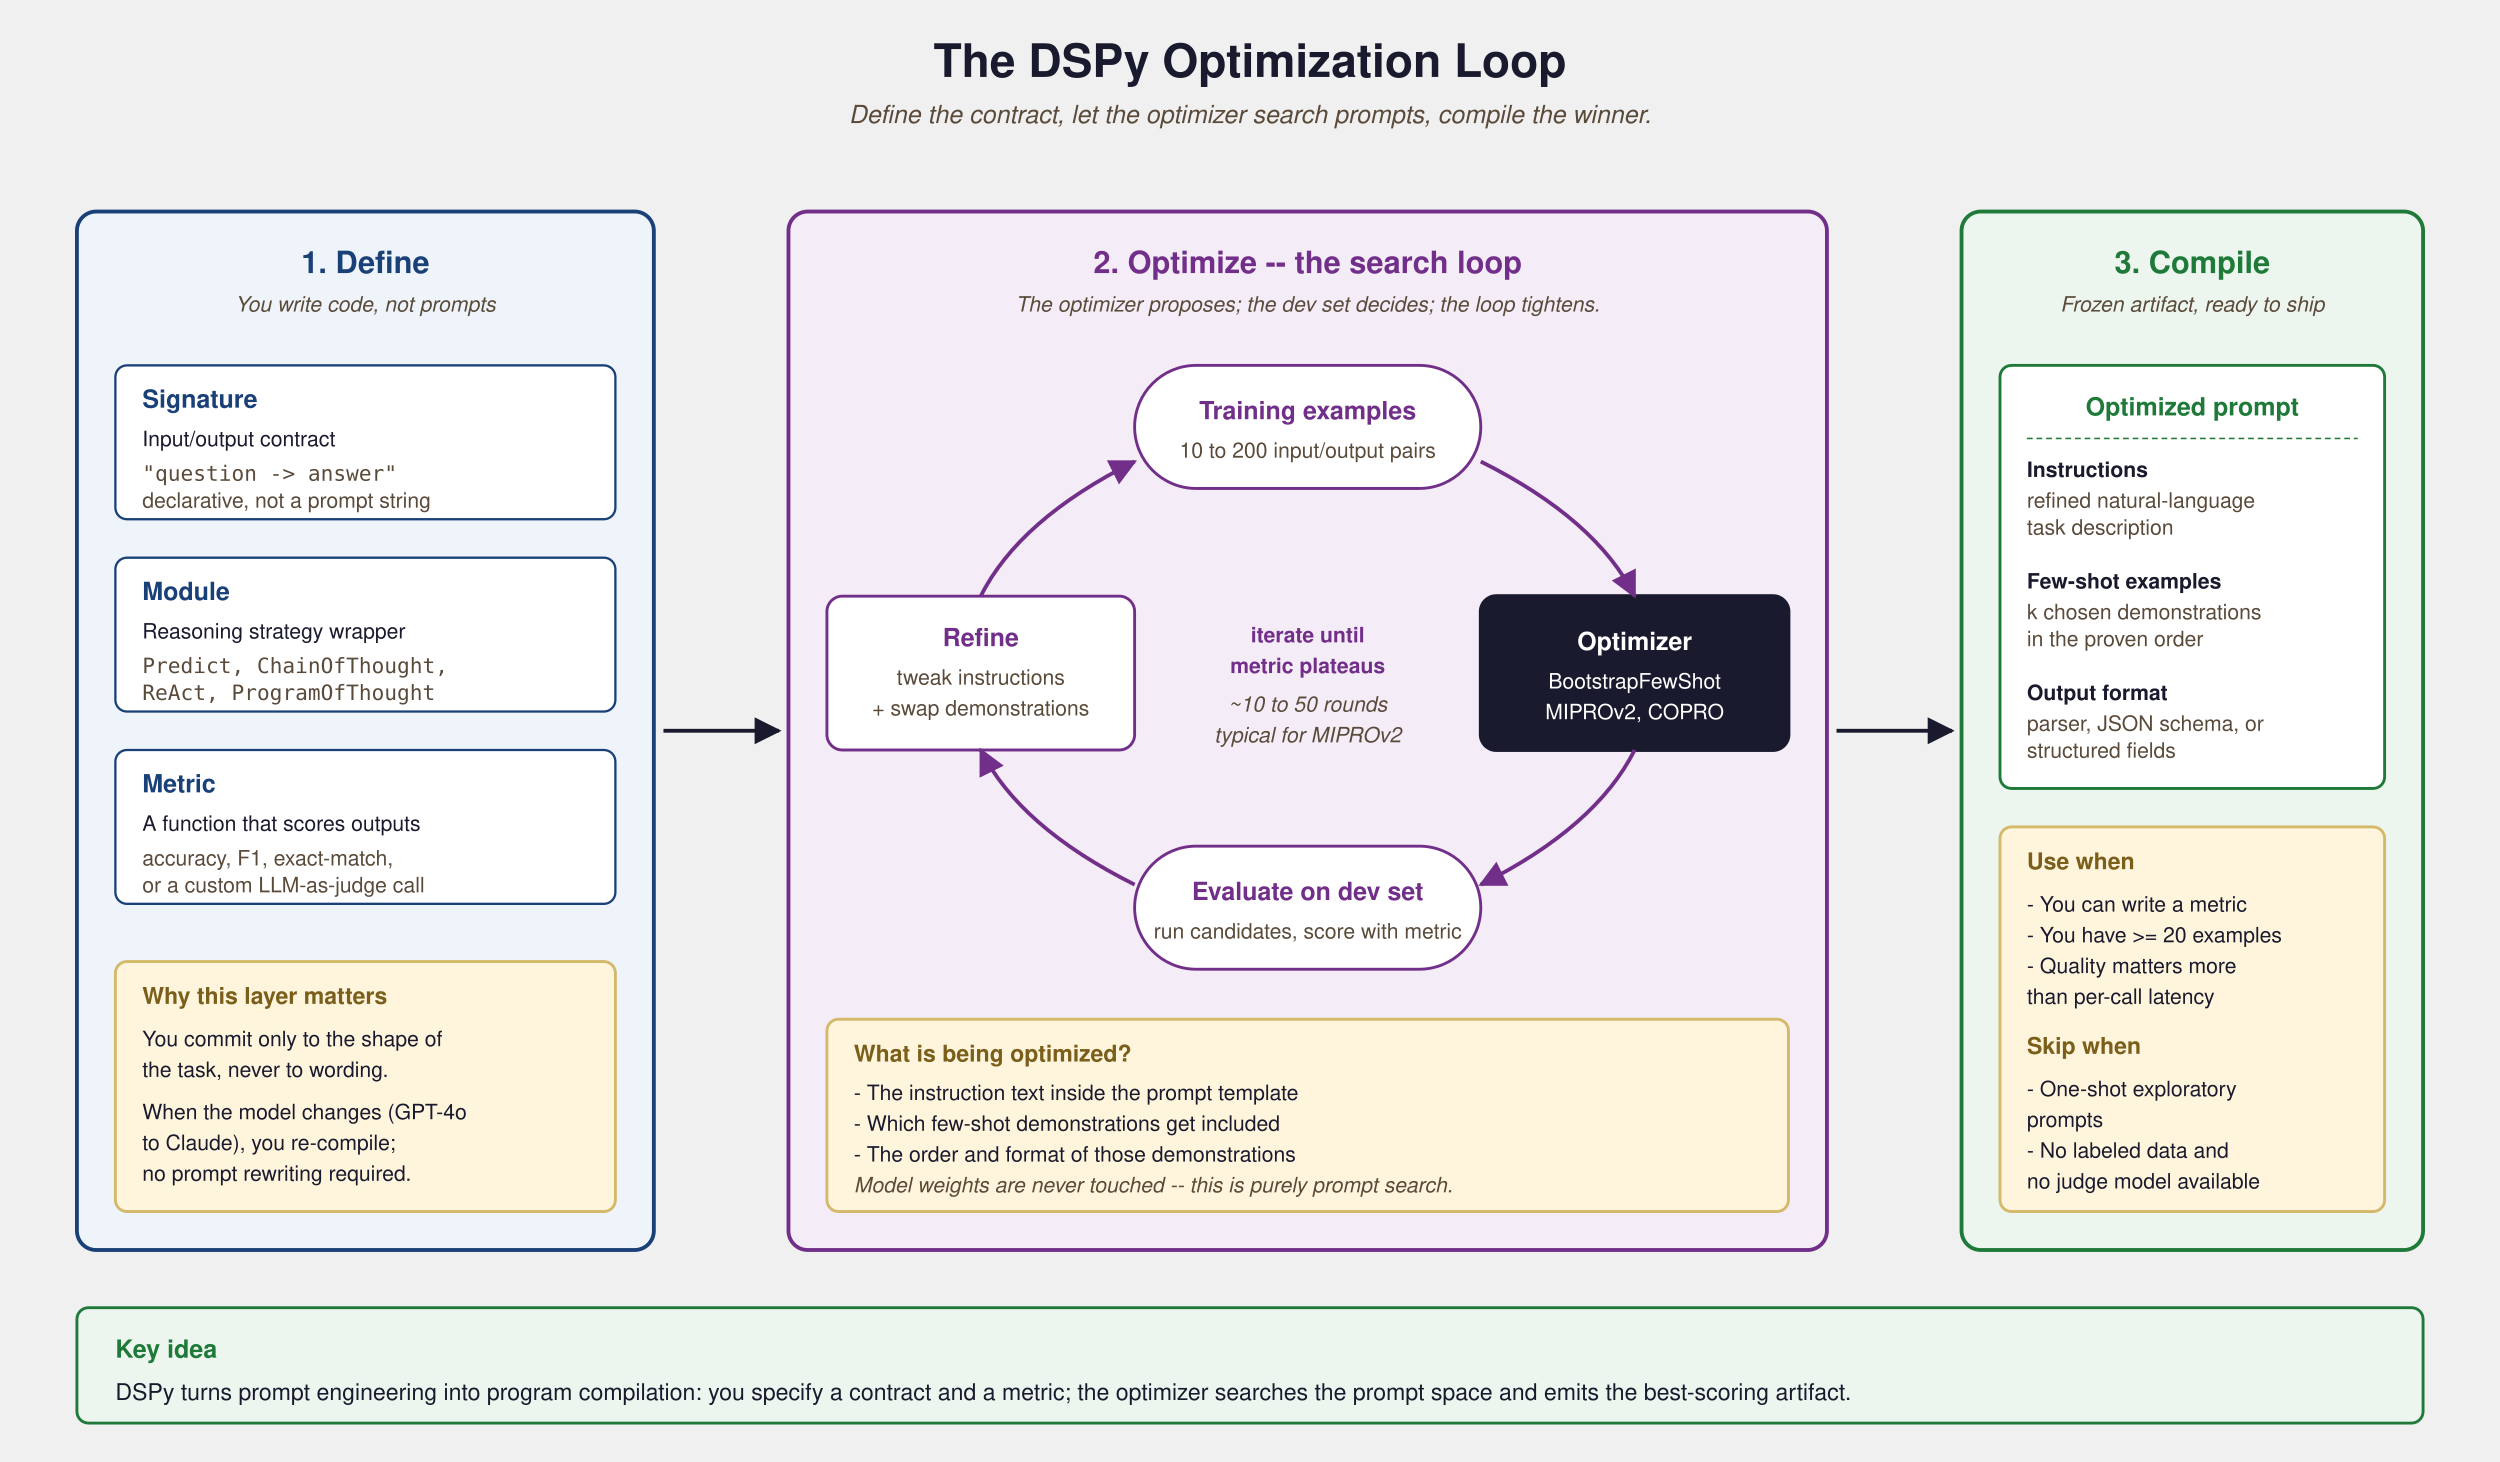
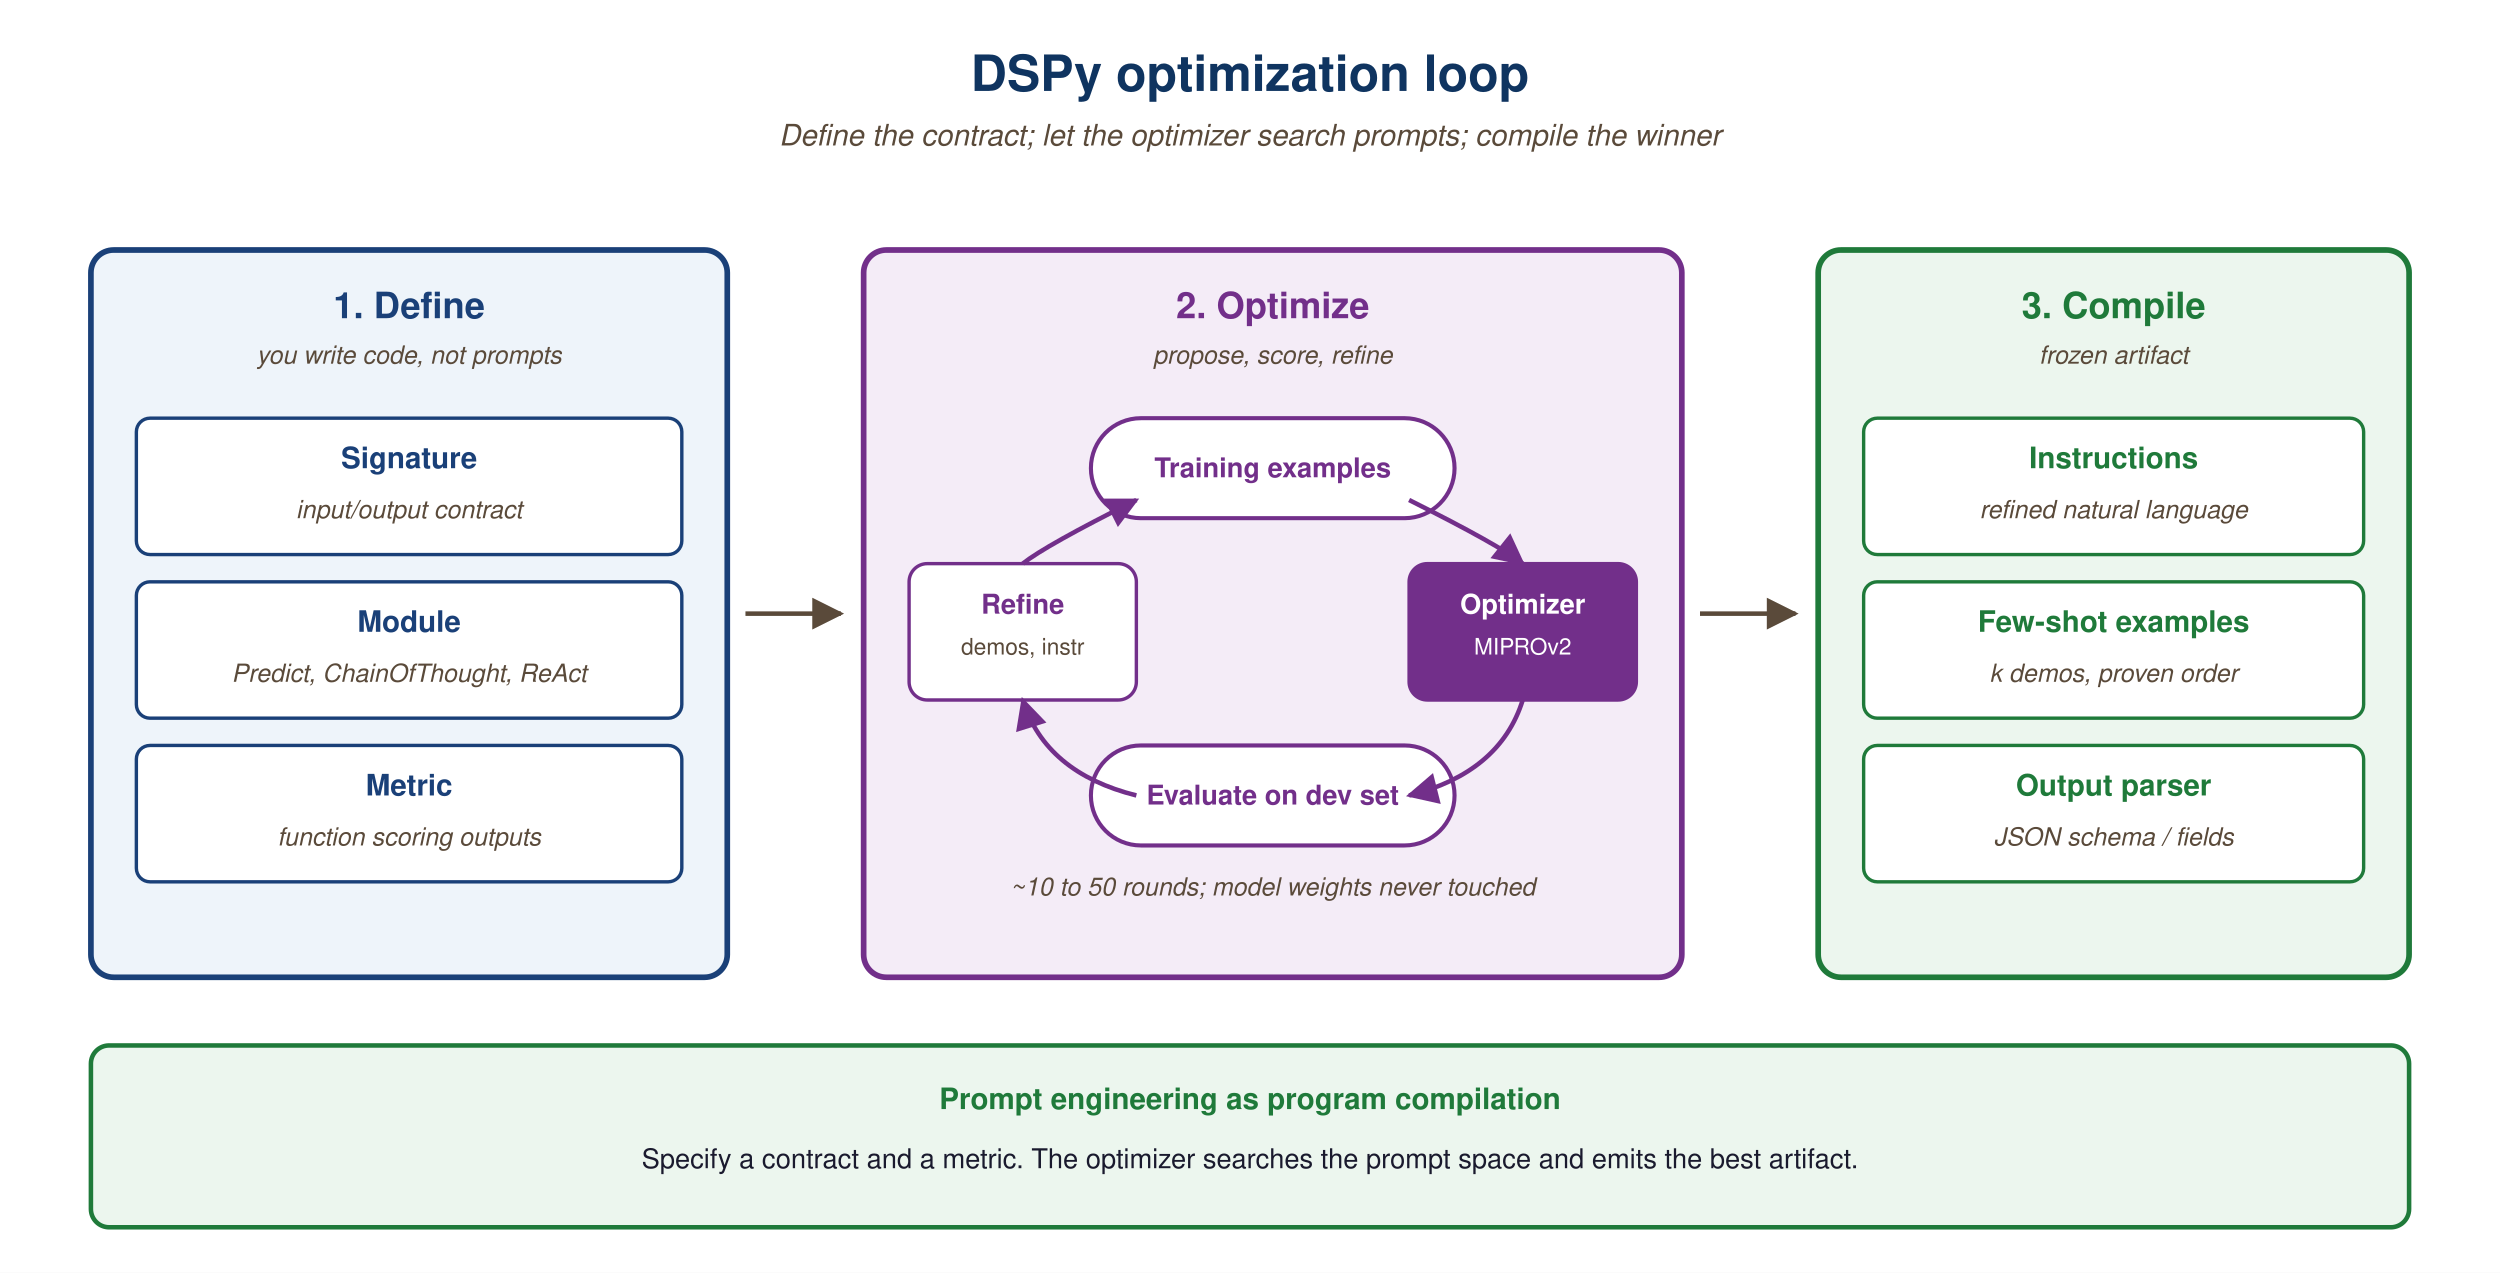
- <svg xmlns="http://www.w3.org/2000/svg" viewBox="0 0 1300 760" font-family="Helvetica, Arial, sans-serif">
+ <svg xmlns="http://www.w3.org/2000/svg" viewBox="0 0 1100 560" font-family="Helvetica, Arial, sans-serif">
+   <rect width="1100" height="560" fill="#ffffff" />
  <defs>
-     <marker id="arr" viewBox="0 0 10 10" refX="9" refY="5" markerWidth="7" markerHeight="7" orient="auto-start-reverse">
-       <path d="M 0 0 L 10 5 L 0 10 z" fill="#1a1a2e" />
+     <marker id="arrDSPy" viewBox="0 0 10 10" refX="9" refY="5" markerWidth="7" markerHeight="7" orient="auto-start-reverse">
+       <path d="M 0 0 L 10 5 L 0 10 z" fill="#5a4a3a" />
    </marker>
-     <marker id="arrPurple" viewBox="0 0 10 10" refX="9" refY="5" markerWidth="7" markerHeight="7" orient="auto-start-reverse">
+     <marker id="arrDSPyP" viewBox="0 0 10 10" refX="9" refY="5" markerWidth="7" markerHeight="7" orient="auto-start-reverse">
      <path d="M 0 0 L 10 5 L 0 10 z" fill="#722f8a" />
    </marker>
  </defs>
-   <text x="650" y="40" font-size="24" font-weight="600" text-anchor="middle" fill="#1a1a2e">The DSPy Optimization Loop</text>
-   <text x="650" y="64" font-size="13" text-anchor="middle" fill="#5a4a3a" font-style="italic">Define the contract, let the optimizer search prompts, compile the winner.</text>
-   <g transform="translate(40,110)">
-     <rect width="300" height="540" rx="10" fill="#eef4fa" stroke="#1a4078" stroke-width="2" />
-     <text x="150" y="32" font-size="16" font-weight="700" text-anchor="middle" fill="#1a4078">1. Define</text>
-     <text x="150" y="52" font-size="11" text-anchor="middle" fill="#5a4a3a" font-style="italic">You write code, not prompts</text>
-     <g transform="translate(20,80)">
-       <rect width="260" height="80" rx="6" fill="#ffffff" stroke="#1a4078" stroke-width="1.2" />
-       <text x="14" y="22" font-size="13" font-weight="700" fill="#1a4078">Signature</text>
-       <text x="14" y="42" font-size="11" fill="#1a1a2e">Input/output contract</text>
-       <text x="14" y="60" font-size="11" fill="#5a4a3a" font-family="Consolas, monospace">"question -&gt; answer"</text>
-       <text x="14" y="74" font-size="11" fill="#5a4a3a">declarative, not a prompt string</text>
+   <text x="550" y="40" font-size="22" font-weight="700" text-anchor="middle" fill="#0f3460">DSPy optimization loop</text>
+   <text x="550" y="64" font-size="13" font-style="italic" text-anchor="middle" fill="#5a4a3a">Define the contract; let the optimizer search prompts; compile the winner</text>
+   <g transform="translate(40, 110)">
+     <rect width="280" height="320" rx="10" fill="#eef4fa" stroke="#1a4078" stroke-width="2.5" />
+     <text x="140" y="30" font-size="16" font-weight="700" text-anchor="middle" fill="#1a4078">1. Define</text>
+     <text x="140" y="50" font-size="11" font-style="italic" text-anchor="middle" fill="#5a4a3a">you write code, not prompts</text>
+     <rect x="20" y="74" width="240" height="60" rx="6" fill="#ffffff" stroke="#1a4078" stroke-width="1.5" />
+     <text x="140" y="96" font-size="13" font-weight="700" text-anchor="middle" fill="#1a4078">Signature</text>
+     <text x="140" y="118" font-size="11" font-style="italic" text-anchor="middle" fill="#5a4a3a">input/output contract</text>
+     <rect x="20" y="146" width="240" height="60" rx="6" fill="#ffffff" stroke="#1a4078" stroke-width="1.5" />
+     <text x="140" y="168" font-size="13" font-weight="700" text-anchor="middle" fill="#1a4078">Module</text>
+     <text x="140" y="190" font-size="11" font-style="italic" text-anchor="middle" fill="#5a4a3a">Predict, ChainOfThought, ReAct</text>
+     <rect x="20" y="218" width="240" height="60" rx="6" fill="#ffffff" stroke="#1a4078" stroke-width="1.5" />
+     <text x="140" y="240" font-size="13" font-weight="700" text-anchor="middle" fill="#1a4078">Metric</text>
+     <text x="140" y="262" font-size="11" font-style="italic" text-anchor="middle" fill="#5a4a3a">function scoring outputs</text>
+   </g>
+   <line x1="328" y1="270" x2="370" y2="270" stroke="#5a4a3a" stroke-width="2" marker-end="url(#arrDSPy)" />
+   <g transform="translate(380, 110)">
+     <rect width="360" height="320" rx="10" fill="#f4ecf7" stroke="#722f8a" stroke-width="2.5" />
+     <text x="180" y="30" font-size="16" font-weight="700" text-anchor="middle" fill="#722f8a">2. Optimize</text>
+     <text x="180" y="50" font-size="11" font-style="italic" text-anchor="middle" fill="#5a4a3a">propose, score, refine</text>
+     <rect x="100" y="74" width="160" height="44" rx="22" fill="#ffffff" stroke="#722f8a" stroke-width="1.8" />
+     <text x="180" y="100" font-size="12" font-weight="700" text-anchor="middle" fill="#722f8a">Training examples</text>
+     <rect x="240" y="138" width="100" height="60" rx="8" fill="#722f8a" stroke="#722f8a" stroke-width="1.5" />
+     <text x="290" y="160" font-size="12" font-weight="700" text-anchor="middle" fill="#ffffff">Optimizer</text>
+     <text x="290" y="178" font-size="10" text-anchor="middle" fill="#ffffff">MIPROv2</text>
+     <rect x="100" y="218" width="160" height="44" rx="22" fill="#ffffff" stroke="#722f8a" stroke-width="1.8" />
+     <text x="180" y="244" font-size="12" font-weight="700" text-anchor="middle" fill="#722f8a">Evaluate on dev set</text>
+     <rect x="20" y="138" width="100" height="60" rx="8" fill="#ffffff" stroke="#722f8a" stroke-width="1.5" />
+     <text x="70" y="160" font-size="12" font-weight="700" text-anchor="middle" fill="#722f8a">Refine</text>
+     <text x="70" y="178" font-size="10" text-anchor="middle" fill="#5a4a3a">demos, instr</text>
+     <g stroke="#722f8a" stroke-width="2" fill="none" marker-end="url(#arrDSPyP)">
+       <path d="M 240 110 Q 280 130 290 138" />
+       <path d="M 290 198 Q 280 230 240 240" />
+       <path d="M 120 240 Q 80 230 70 198" />
+       <path d="M 70 138 Q 80 130 120 110" />
    </g>
-     <g transform="translate(20,180)">
-       <rect width="260" height="80" rx="6" fill="#ffffff" stroke="#1a4078" stroke-width="1.2" />
-       <text x="14" y="22" font-size="13" font-weight="700" fill="#1a4078">Module</text>
-       <text x="14" y="42" font-size="11" fill="#1a1a2e">Reasoning strategy wrapper</text>
-       <text x="14" y="60" font-size="11" fill="#5a4a3a" font-family="Consolas, monospace">Predict, ChainOfThought,</text>
-       <text x="14" y="74" font-size="11" fill="#5a4a3a" font-family="Consolas, monospace">ReAct, ProgramOfThought</text>
-     </g>
-     <g transform="translate(20,280)">
-       <rect width="260" height="80" rx="6" fill="#ffffff" stroke="#1a4078" stroke-width="1.2" />
-       <text x="14" y="22" font-size="13" font-weight="700" fill="#1a4078">Metric</text>
-       <text x="14" y="42" font-size="11" fill="#1a1a2e">A function that scores outputs</text>
-       <text x="14" y="60" font-size="11" fill="#5a4a3a">accuracy, F1, exact-match,</text>
-       <text x="14" y="74" font-size="11" fill="#5a4a3a">or a custom LLM-as-judge call</text>
-     </g>
-     <g transform="translate(20,390)">
-       <rect width="260" height="130" rx="6" fill="#fff5dc" stroke="#d4b96a" stroke-width="1.5" />
-       <text x="14" y="22" font-size="12" font-weight="700" fill="#7a5e1a">Why this layer matters</text>
-       <text x="14" y="44" font-size="11" fill="#1a1a2e">You commit only to the shape of</text>
-       <text x="14" y="60" font-size="11" fill="#1a1a2e">the task, never to wording.</text>
-       <text x="14" y="82" font-size="11" fill="#1a1a2e">When the model changes (GPT-4o</text>
-       <text x="14" y="98" font-size="11" fill="#1a1a2e">to Claude), you re-compile;</text>
-       <text x="14" y="114" font-size="11" fill="#1a1a2e">no prompt rewriting required.</text>
-     </g>
+     <text x="180" y="284" font-size="11" font-style="italic" text-anchor="middle" fill="#5a4a3a">~10 to 50 rounds; model weights never touched</text>
  </g>
-   <path d="M 345 380 L 405 380" stroke="#1a1a2e" stroke-width="2" fill="none" marker-end="url(#arr)" />
-   <g transform="translate(410,110)">
-     <rect width="540" height="540" rx="10" fill="#f4ecf7" stroke="#722f8a" stroke-width="2" />
-     <text x="270" y="32" font-size="16" font-weight="700" text-anchor="middle" fill="#722f8a">2. Optimize -- the search loop</text>
-     <text x="270" y="52" font-size="11" text-anchor="middle" fill="#5a4a3a" font-style="italic">The optimizer proposes; the dev set decides; the loop tightens.</text>
-     <g transform="translate(180,80)">
-       <rect width="180" height="64" rx="32" fill="#ffffff" stroke="#722f8a" stroke-width="1.5" />
-       <text x="90" y="28" font-size="13" font-weight="700" text-anchor="middle" fill="#722f8a">Training examples</text>
-       <text x="90" y="48" font-size="11" text-anchor="middle" fill="#5a4a3a">10 to 200 input/output pairs</text>
-     </g>
-     <g transform="translate(360,200)">
-       <rect width="160" height="80" rx="8" fill="#1a1a2e" stroke="#1a1a2e" stroke-width="2" />
-       <text x="80" y="28" font-size="13" font-weight="700" text-anchor="middle" fill="#ffffff">Optimizer</text>
-       <text x="80" y="48" font-size="11" text-anchor="middle" fill="#ffffff">BootstrapFewShot</text>
-       <text x="80" y="64" font-size="11" text-anchor="middle" fill="#ffffff">MIPROv2, COPRO</text>
-     </g>
-     <g transform="translate(180,330)">
-       <rect width="180" height="64" rx="32" fill="#ffffff" stroke="#722f8a" stroke-width="1.5" />
-       <text x="90" y="28" font-size="13" font-weight="700" text-anchor="middle" fill="#722f8a">Evaluate on dev set</text>
-       <text x="90" y="48" font-size="11" text-anchor="middle" fill="#5a4a3a">run candidates, score with metric</text>
-     </g>
-     <g transform="translate(20,200)">
-       <rect width="160" height="80" rx="8" fill="#ffffff" stroke="#722f8a" stroke-width="1.5" />
-       <text x="80" y="26" font-size="13" font-weight="700" text-anchor="middle" fill="#722f8a">Refine</text>
-       <text x="80" y="46" font-size="11" text-anchor="middle" fill="#5a4a3a">tweak instructions</text>
-       <text x="80" y="62" font-size="11" text-anchor="middle" fill="#5a4a3a">+ swap demonstrations</text>
-     </g>
-     <g stroke="#722f8a" stroke-width="2" fill="none" marker-end="url(#arrPurple)">
-       <path d="M 360 130 Q 420 160 440 200" />
-       <path d="M 440 280 Q 420 320 360 350" />
-       <path d="M 180 350 Q 120 320 100 280" />
-       <path d="M 100 200 Q 120 160 180 130" />
-     </g>
-     <g transform="translate(220,210)">
-       <text x="50" y="14" font-size="11" font-weight="700" text-anchor="middle" fill="#722f8a">iterate until</text>
-       <text x="50" y="30" font-size="11" font-weight="700" text-anchor="middle" fill="#722f8a">metric plateaus</text>
-       <text x="50" y="50" font-size="11" text-anchor="middle" fill="#5a4a3a" font-style="italic">~10 to 50 rounds</text>
-       <text x="50" y="66" font-size="11" text-anchor="middle" fill="#5a4a3a" font-style="italic">typical for MIPROv2</text>
-     </g>
-     <g transform="translate(20,420)">
-       <rect width="500" height="100" rx="6" fill="#fff5dc" stroke="#d4b96a" stroke-width="1.5" />
-       <text x="14" y="22" font-size="12" font-weight="700" fill="#7a5e1a">What is being optimized?</text>
-       <text x="14" y="42" font-size="11" fill="#1a1a2e">- The instruction text inside the prompt template</text>
-       <text x="14" y="58" font-size="11" fill="#1a1a2e">- Which few-shot demonstrations get included</text>
-       <text x="14" y="74" font-size="11" fill="#1a1a2e">- The order and format of those demonstrations</text>
-       <text x="14" y="90" font-size="11" fill="#5a4a3a" font-style="italic">Model weights are never touched -- this is purely prompt search.</text>
-     </g>
+   <line x1="748" y1="270" x2="790" y2="270" stroke="#5a4a3a" stroke-width="2" marker-end="url(#arrDSPy)" />
+   <g transform="translate(800, 110)">
+     <rect width="260" height="320" rx="10" fill="#ecf6ee" stroke="#1f7a3a" stroke-width="2.5" />
+     <text x="130" y="30" font-size="16" font-weight="700" text-anchor="middle" fill="#1f7a3a">3. Compile</text>
+     <text x="130" y="50" font-size="11" font-style="italic" text-anchor="middle" fill="#5a4a3a">frozen artifact</text>
+     <rect x="20" y="74" width="220" height="60" rx="6" fill="#ffffff" stroke="#1f7a3a" stroke-width="1.5" />
+     <text x="130" y="96" font-size="13" font-weight="700" text-anchor="middle" fill="#1f7a3a">Instructions</text>
+     <text x="130" y="118" font-size="11" font-style="italic" text-anchor="middle" fill="#5a4a3a">refined natural language</text>
+     <rect x="20" y="146" width="220" height="60" rx="6" fill="#ffffff" stroke="#1f7a3a" stroke-width="1.5" />
+     <text x="130" y="168" font-size="13" font-weight="700" text-anchor="middle" fill="#1f7a3a">Few-shot examples</text>
+     <text x="130" y="190" font-size="11" font-style="italic" text-anchor="middle" fill="#5a4a3a">k demos, proven order</text>
+     <rect x="20" y="218" width="220" height="60" rx="6" fill="#ffffff" stroke="#1f7a3a" stroke-width="1.5" />
+     <text x="130" y="240" font-size="13" font-weight="700" text-anchor="middle" fill="#1f7a3a">Output parser</text>
+     <text x="130" y="262" font-size="11" font-style="italic" text-anchor="middle" fill="#5a4a3a">JSON schema / fields</text>
  </g>
-   <path d="M 955 380 L 1015 380" stroke="#1a1a2e" stroke-width="2" fill="none" marker-end="url(#arr)" />
-   <g transform="translate(1020,110)">
-     <rect width="240" height="540" rx="10" fill="#ecf6ee" stroke="#1f7a3a" stroke-width="2" />
-     <text x="120" y="32" font-size="16" font-weight="700" text-anchor="middle" fill="#1f7a3a">3. Compile</text>
-     <text x="120" y="52" font-size="11" text-anchor="middle" fill="#5a4a3a" font-style="italic">Frozen artifact, ready to ship</text>
-     <g transform="translate(20,80)">
-       <rect width="200" height="220" rx="6" fill="#ffffff" stroke="#1f7a3a" stroke-width="1.5" />
-       <text x="100" y="26" font-size="13" font-weight="700" text-anchor="middle" fill="#1f7a3a">Optimized prompt</text>
-       <line x1="14" y1="38" x2="186" y2="38" stroke="#1f7a3a" stroke-width="0.8" stroke-dasharray="3,2" />
-       <text x="14" y="58" font-size="11" font-weight="700" fill="#1a1a2e">Instructions</text>
-       <text x="14" y="74" font-size="11" fill="#5a4a3a">refined natural-language</text>
-       <text x="14" y="88" font-size="11" fill="#5a4a3a">task description</text>
-       <text x="14" y="116" font-size="11" font-weight="700" fill="#1a1a2e">Few-shot examples</text>
-       <text x="14" y="132" font-size="11" fill="#5a4a3a">k chosen demonstrations</text>
-       <text x="14" y="146" font-size="11" fill="#5a4a3a">in the proven order</text>
-       <text x="14" y="174" font-size="11" font-weight="700" fill="#1a1a2e">Output format</text>
-       <text x="14" y="190" font-size="11" fill="#5a4a3a">parser, JSON schema, or</text>
-       <text x="14" y="204" font-size="11" fill="#5a4a3a">structured fields</text>
-     </g>
-     <g transform="translate(20,320)">
-       <rect width="200" height="200" rx="6" fill="#fff5dc" stroke="#d4b96a" stroke-width="1.5" />
-       <text x="14" y="22" font-size="12" font-weight="700" fill="#7a5e1a">Use when</text>
-       <text x="14" y="44" font-size="11" fill="#1a1a2e">- You can write a metric</text>
-       <text x="14" y="60" font-size="11" fill="#1a1a2e">- You have &gt;= 20 examples</text>
-       <text x="14" y="76" font-size="11" fill="#1a1a2e">- Quality matters more</text>
-       <text x="14" y="92" font-size="11" fill="#1a1a2e">  than per-call latency</text>
-       <text x="14" y="118" font-size="12" font-weight="700" fill="#7a5e1a">Skip when</text>
-       <text x="14" y="140" font-size="11" fill="#1a1a2e">- One-shot exploratory</text>
-       <text x="14" y="156" font-size="11" fill="#1a1a2e">  prompts</text>
-       <text x="14" y="172" font-size="11" fill="#1a1a2e">- No labeled data and</text>
-       <text x="14" y="188" font-size="11" fill="#1a1a2e">  no judge model available</text>
-     </g>
-   </g>
-   <g transform="translate(40,680)">
-     <rect width="1220" height="60" rx="6" fill="#ecf6ee" stroke="#1f7a3a" stroke-width="1.5" />
-     <text x="20" y="26" font-size="13" font-weight="700" fill="#1f7a3a">Key idea</text>
-     <text x="20" y="48" font-size="12" fill="#1a1a2e">DSPy turns prompt engineering into program compilation: you specify a contract and a metric; the optimizer searches the prompt space and emits the best-scoring artifact.</text>
+   <g transform="translate(40, 460)">
+     <rect width="1020" height="80" rx="8" fill="#ecf6ee" stroke="#1f7a3a" stroke-width="2" />
+     <text x="510" y="28" font-size="13" font-weight="700" text-anchor="middle" fill="#1f7a3a">Prompt engineering as program compilation</text>
+     <text x="510" y="54" font-size="12" text-anchor="middle" fill="#1a1a2e">Specify a contract and a metric. The optimizer searches the prompt space and emits the best artifact.</text>
  </g>
</svg>
